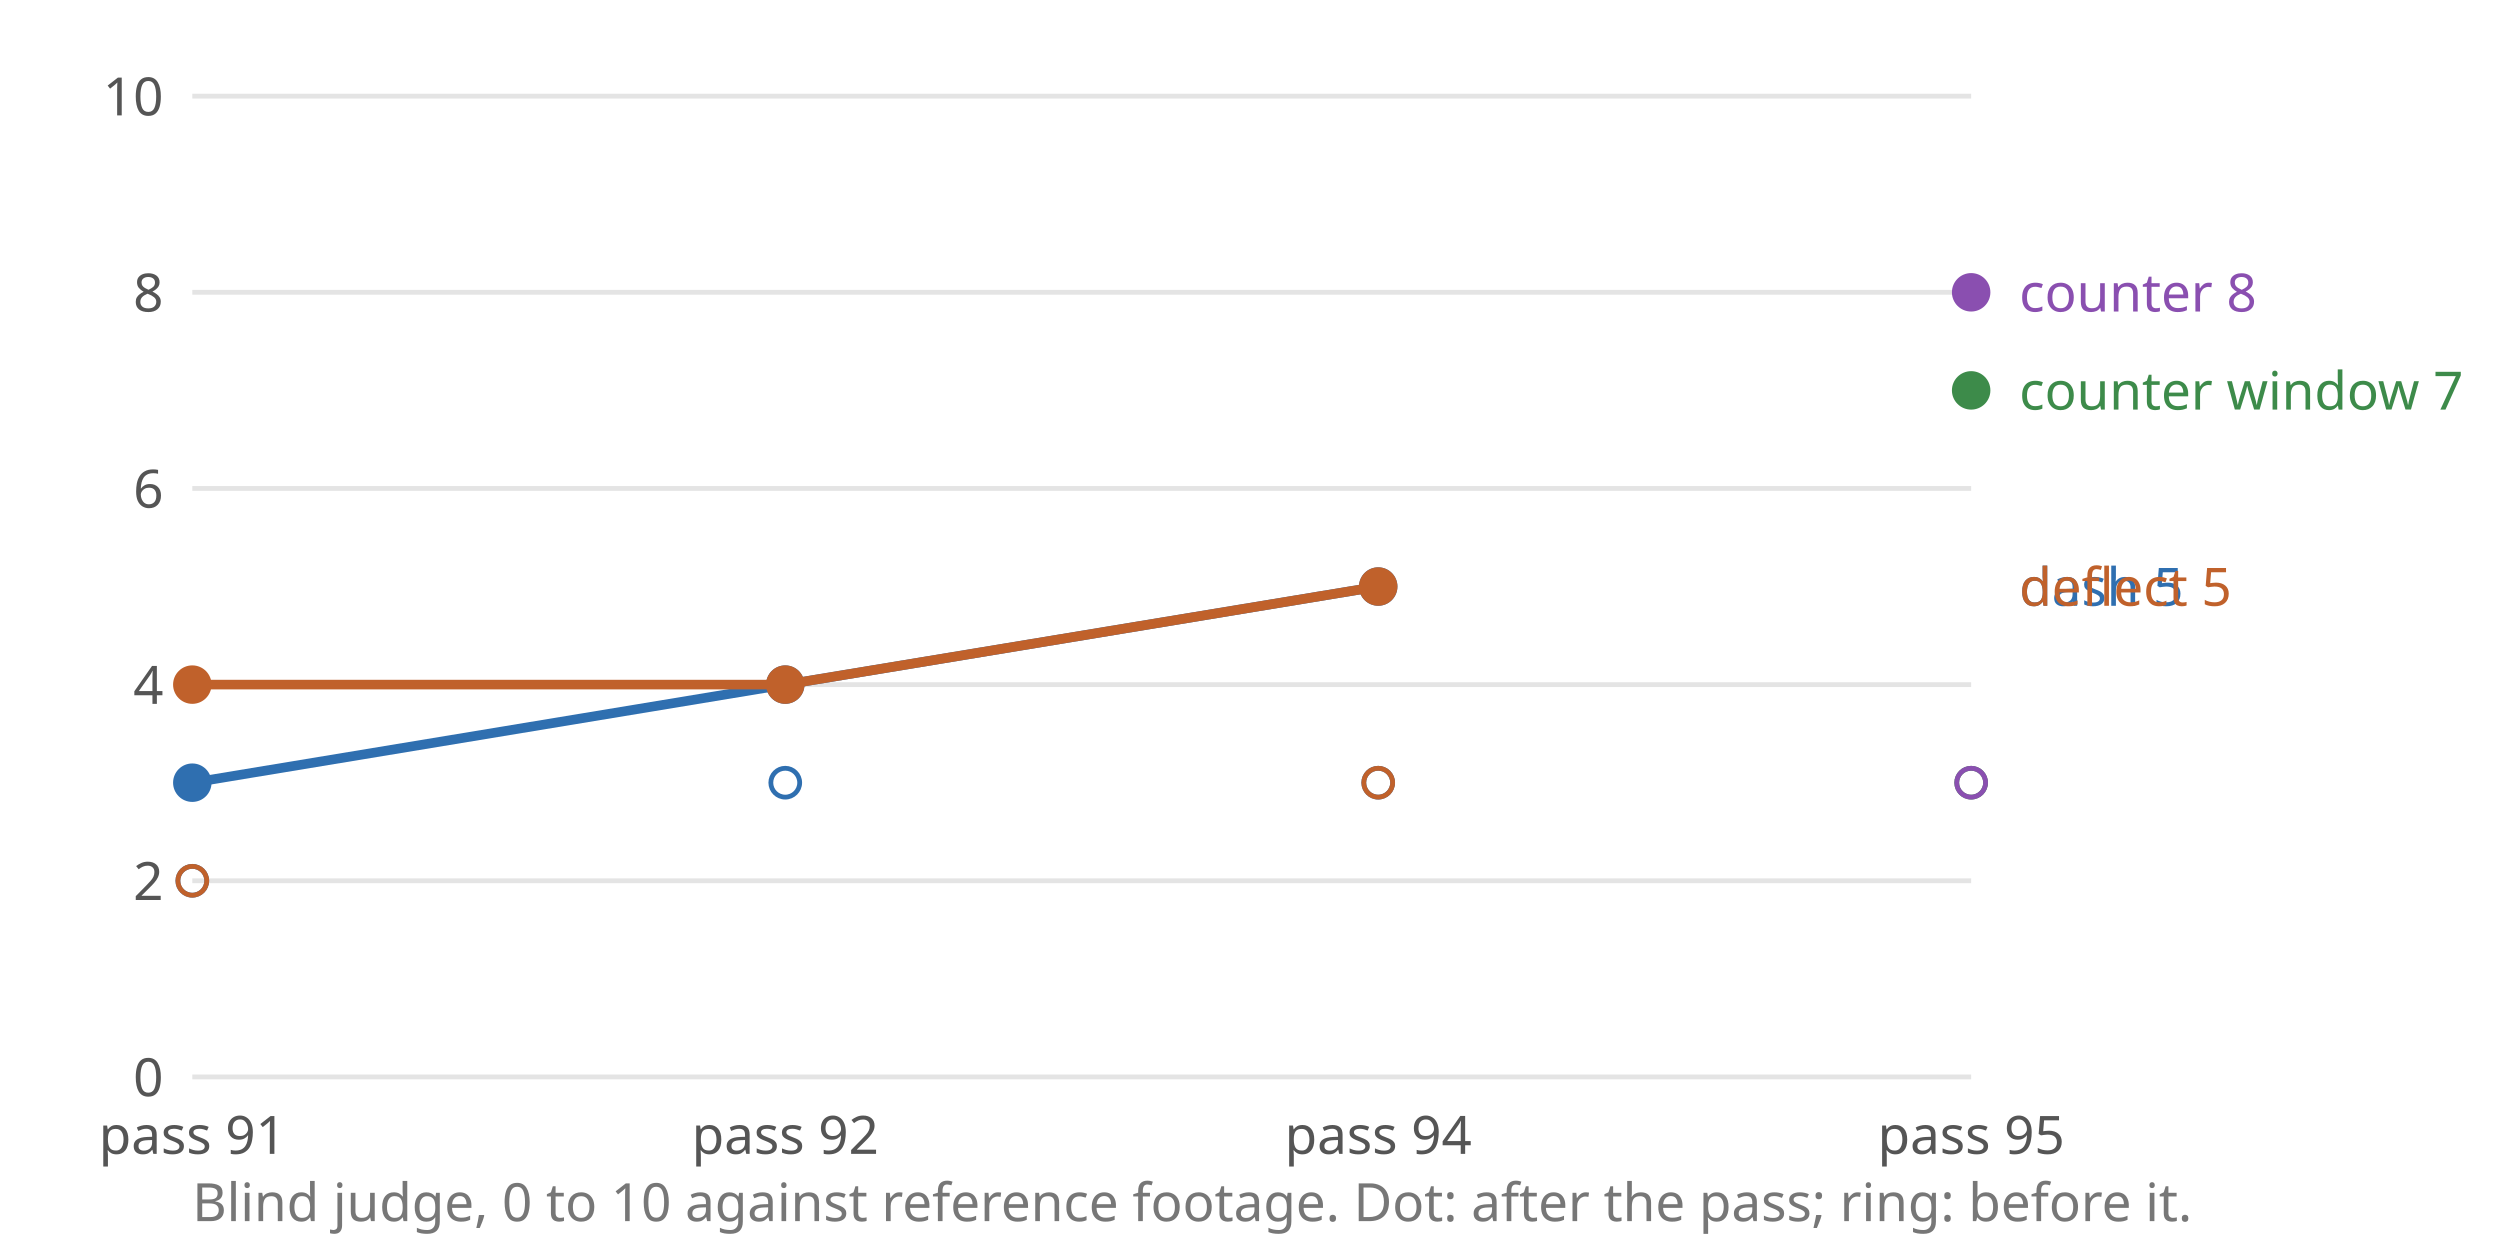
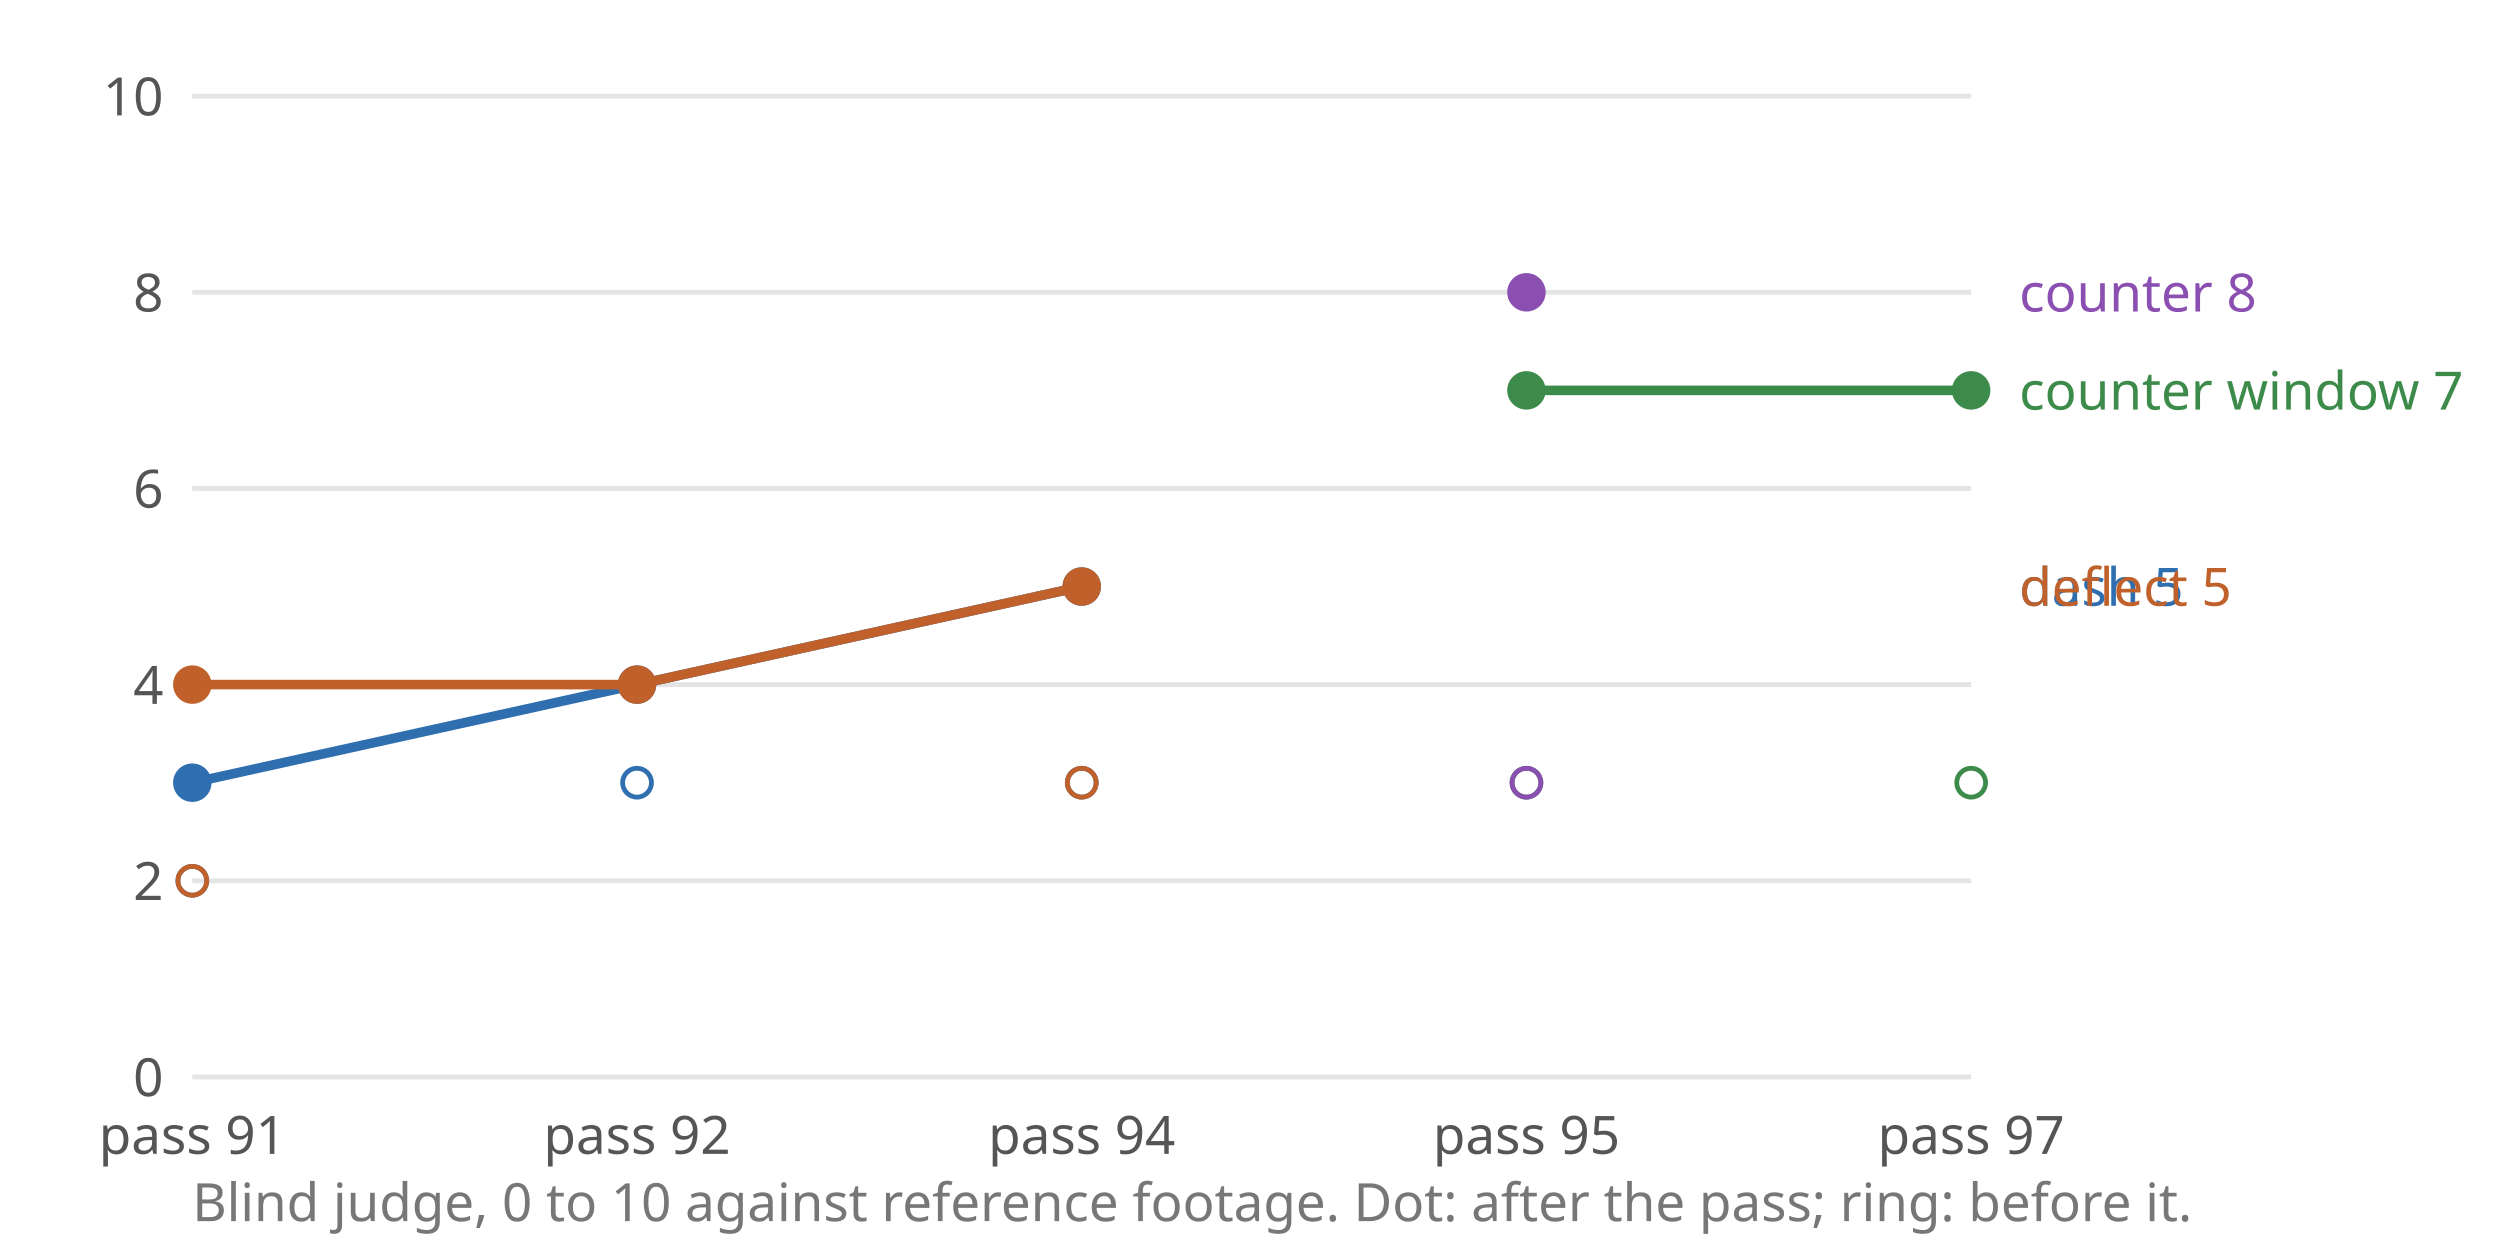
<svg xmlns="http://www.w3.org/2000/svg" width="520" height="260" font-family="sans-serif" font-size="11">
  <rect width="520" height="260" fill="#fff" />
  <line x1="40" x2="410" y1="224" y2="224" stroke="#e4e4e4" />
  <text x="34" y="228" text-anchor="end" fill="#555">0</text>
  <line x1="40" x2="410" y1="183.2" y2="183.2" stroke="#e4e4e4" />
  <text x="34" y="187.2" text-anchor="end" fill="#555">2</text>
  <line x1="40" x2="410" y1="142.4" y2="142.4" stroke="#e4e4e4" />
  <text x="34" y="146.4" text-anchor="end" fill="#555">4</text>
  <line x1="40" x2="410" y1="101.6" y2="101.6" stroke="#e4e4e4" />
  <text x="34" y="105.6" text-anchor="end" fill="#555">6</text>
  <line x1="40" x2="410" y1="60.8" y2="60.8" stroke="#e4e4e4" />
  <text x="34" y="64.8" text-anchor="end" fill="#555">8</text>
  <line x1="40" x2="410" y1="20" y2="20" stroke="#e4e4e4" />
  <text x="34" y="24" text-anchor="end" fill="#555">10</text>
  <text x="40" y="240" text-anchor="middle" fill="#555">pass 91</text>
-   <text x="163.333" y="240" text-anchor="middle" fill="#555">pass 92</text>
-   <text x="286.667" y="240" text-anchor="middle" fill="#555">pass 94</text>
-   <text x="410" y="240" text-anchor="middle" fill="#555">pass 95</text>
-   <polyline fill="none" stroke="#2f6fb0" stroke-width="2" points="40,162.8 163.333,142.4 286.667,122" />
+   <text x="132.5" y="240" text-anchor="middle" fill="#555">pass 92</text>
+   <text x="225" y="240" text-anchor="middle" fill="#555">pass 94</text>
+   <text x="317.5" y="240" text-anchor="middle" fill="#555">pass 95</text>
+   <text x="410" y="240" text-anchor="middle" fill="#555">pass 97</text>
+   <polyline fill="none" stroke="#2f6fb0" stroke-width="2" points="40,162.8 132.5,142.4 225,122" />
  <circle cx="40" cy="162.8" r="4" fill="#2f6fb0" />
  <circle cx="40" cy="183.2" r="3" fill="none" stroke="#2f6fb0" />
-   <circle cx="163.333" cy="142.4" r="4" fill="#2f6fb0" />
-   <circle cx="163.333" cy="162.8" r="3" fill="none" stroke="#2f6fb0" />
-   <circle cx="286.667" cy="122" r="4" fill="#2f6fb0" />
-   <circle cx="286.667" cy="162.8" r="3" fill="none" stroke="#2f6fb0" />
+   <circle cx="132.5" cy="142.4" r="4" fill="#2f6fb0" />
+   <circle cx="132.5" cy="162.8" r="3" fill="none" stroke="#2f6fb0" />
+   <circle cx="225" cy="122" r="4" fill="#2f6fb0" />
+   <circle cx="225" cy="162.8" r="3" fill="none" stroke="#2f6fb0" />
  <text x="420" y="126" fill="#2f6fb0">dash 5</text>
-   <polyline fill="none" stroke="#c0612b" stroke-width="2" points="40,142.4 163.333,142.4 286.667,122" />
+   <polyline fill="none" stroke="#c0612b" stroke-width="2" points="40,142.4 132.5,142.4 225,122" />
  <circle cx="40" cy="142.4" r="4" fill="#c0612b" />
  <circle cx="40" cy="183.2" r="3" fill="none" stroke="#c0612b" />
-   <circle cx="163.333" cy="142.4" r="4" fill="#c0612b" />
-   <circle cx="163.333" cy="142.4" r="3" fill="none" stroke="#c0612b" />
-   <circle cx="286.667" cy="122" r="4" fill="#c0612b" />
-   <circle cx="286.667" cy="162.8" r="3" fill="none" stroke="#c0612b" />
+   <circle cx="132.5" cy="142.4" r="4" fill="#c0612b" />
+   <circle cx="132.5" cy="142.4" r="3" fill="none" stroke="#c0612b" />
+   <circle cx="225" cy="122" r="4" fill="#c0612b" />
+   <circle cx="225" cy="162.8" r="3" fill="none" stroke="#c0612b" />
  <text x="420" y="126" fill="#c0612b">deflect 5</text>
+   <polyline fill="none" stroke="#3d8b4a" stroke-width="2" points="317.5,81.2 410,81.2" />
+   <circle cx="317.5" cy="81.2" r="4" fill="#3d8b4a" />
+   <circle cx="317.5" cy="162.8" r="3" fill="none" stroke="#3d8b4a" />
  <circle cx="410" cy="81.2" r="4" fill="#3d8b4a" />
  <circle cx="410" cy="162.8" r="3" fill="none" stroke="#3d8b4a" />
  <text x="420" y="85.2" fill="#3d8b4a">counter window 7</text>
-   <circle cx="410" cy="60.8" r="4" fill="#8a4fb0" />
-   <circle cx="410" cy="162.8" r="3" fill="none" stroke="#8a4fb0" />
+   <circle cx="317.5" cy="60.8" r="4" fill="#8a4fb0" />
+   <circle cx="317.5" cy="162.8" r="3" fill="none" stroke="#8a4fb0" />
  <text x="420" y="64.8" fill="#8a4fb0">counter 8</text>
  <text x="40" y="254" fill="#777">Blind judge, 0 to 10 against reference footage. Dot: after the pass; ring: before it.</text>
</svg>
